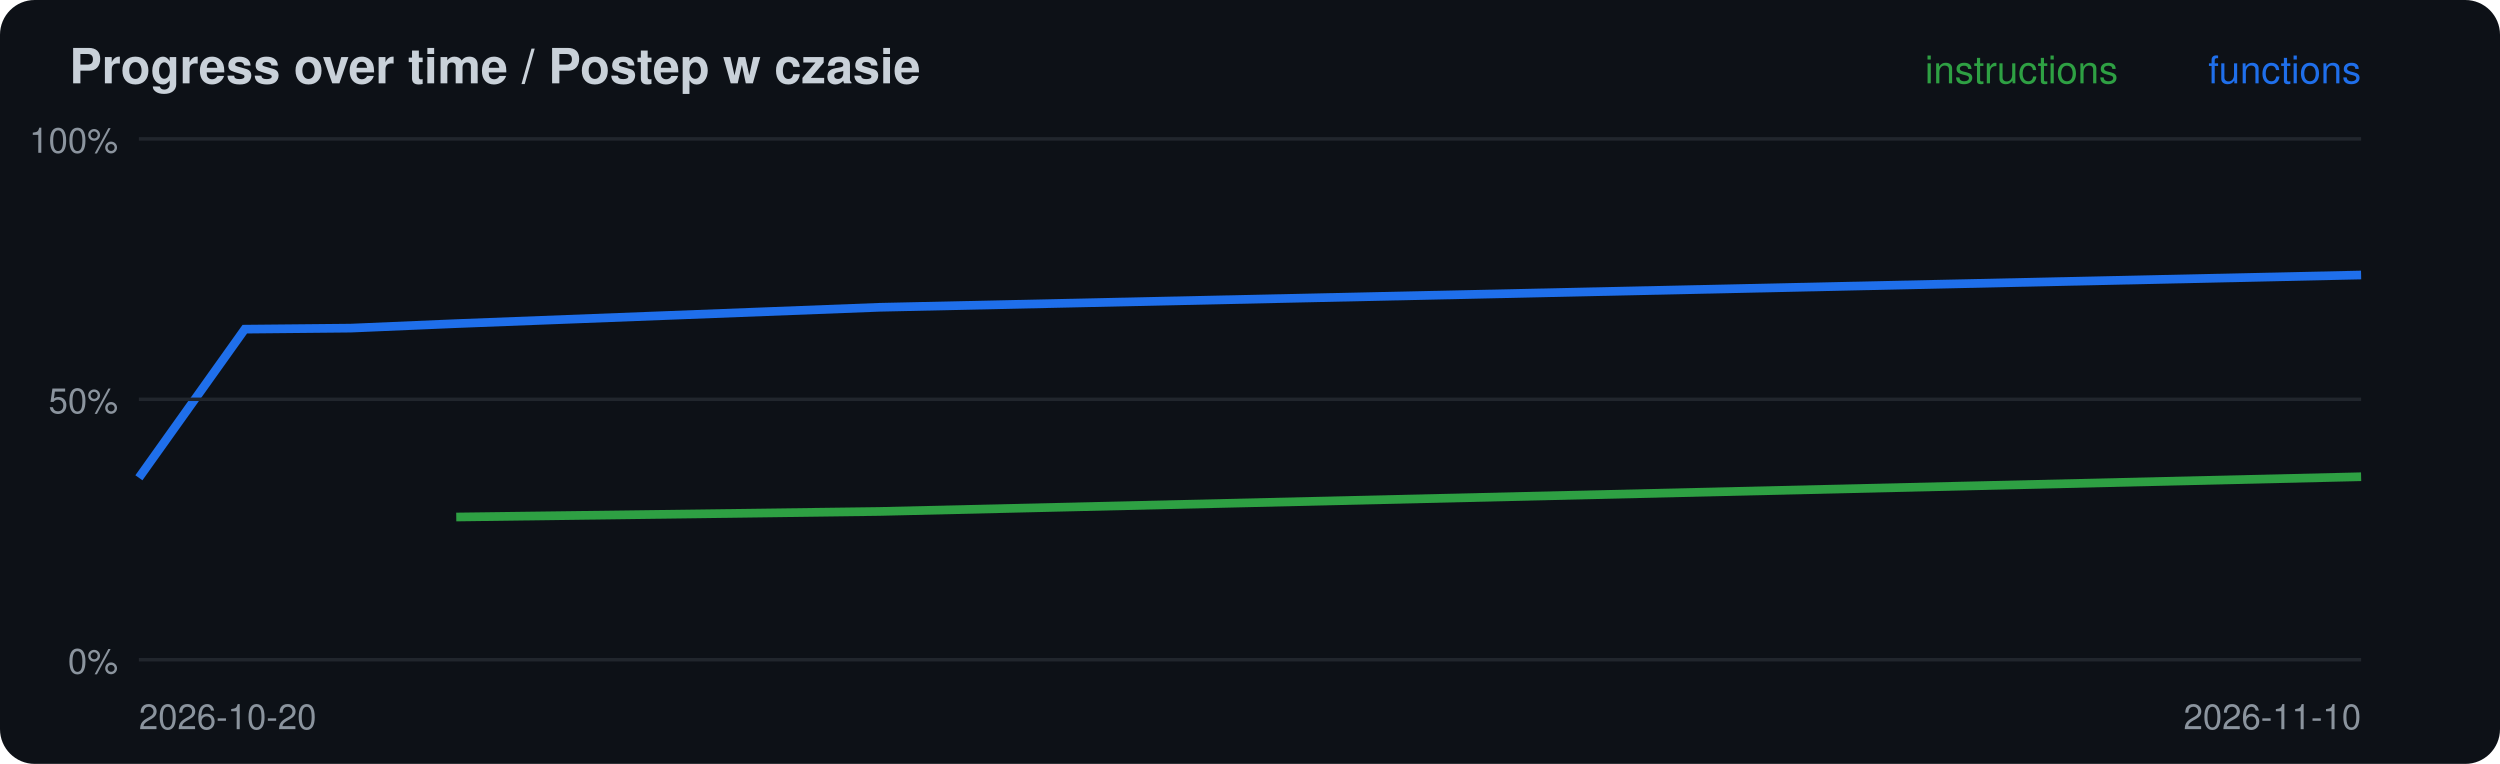
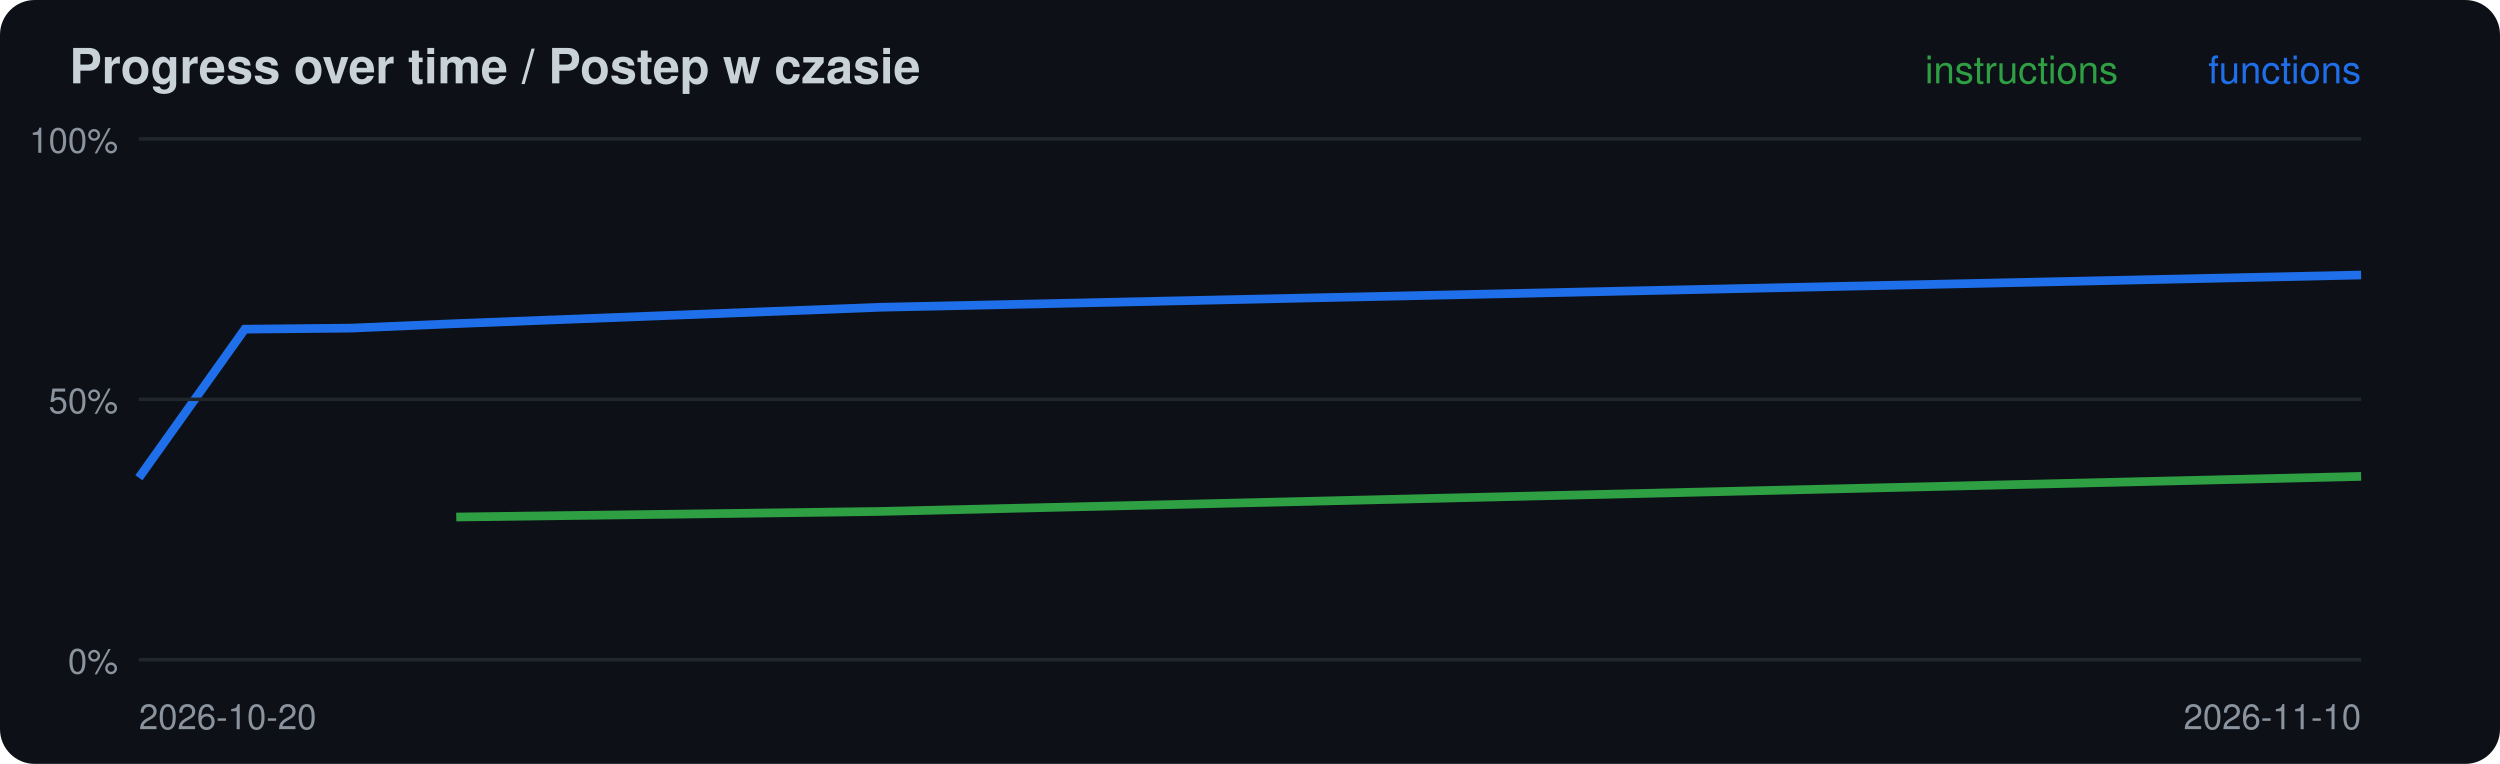
<svg xmlns="http://www.w3.org/2000/svg" width="720" height="220" viewBox="0 0 720 220">
  <rect width="720" height="220" rx="10" fill="#0d1117" />
  <text x="20" y="24" font-family="-apple-system,Segoe UI,Helvetica,Arial,sans-serif" font-size="14" font-weight="600" fill="#c9d1d9">Progress over time / Postep w czasie</text>
-   <polyline points="131.4,148.9 253.3,147.3 680.0,137.3" fill="none" stroke="#2ea043" stroke-width="2.5" />
+   <polyline points="131.4,148.9 253.3,147.3 680.0,137.2" fill="none" stroke="#2ea043" stroke-width="2.5" />
  <polyline points="40.0,137.6 70.5,94.8 101.0,94.5 131.4,93.2 253.3,88.5 680.0,79.2" fill="none" stroke="#1f6feb" stroke-width="2.5" />
  <line x1="40" x2="680" y1="190.0" y2="190.0" stroke="#21262d" />
  <text x="34" y="194.0" font-family="-apple-system,Segoe UI,Helvetica,Arial,sans-serif" font-size="10" fill="#8b949e" text-anchor="end">0%</text>
  <line x1="40" x2="680" y1="115.0" y2="115.0" stroke="#21262d" />
  <text x="34" y="119.0" font-family="-apple-system,Segoe UI,Helvetica,Arial,sans-serif" font-size="10" fill="#8b949e" text-anchor="end">50%</text>
  <line x1="40" x2="680" y1="40.0" y2="40.0" stroke="#21262d" />
  <text x="34" y="44.0" font-family="-apple-system,Segoe UI,Helvetica,Arial,sans-serif" font-size="10" fill="#8b949e" text-anchor="end">100%</text>
  <text x="40" y="210" font-family="-apple-system,Segoe UI,Helvetica,Arial,sans-serif" font-size="10" fill="#8b949e">2026-10-20</text>
  <text x="680" y="24" font-family="-apple-system,Segoe UI,Helvetica,Arial,sans-serif" font-size="11" fill="#1f6feb" text-anchor="end">functions</text>
  <text x="610" y="24" font-family="-apple-system,Segoe UI,Helvetica,Arial,sans-serif" font-size="11" fill="#2ea043" text-anchor="end">instructions</text>
  <text x="680" y="210" font-family="-apple-system,Segoe UI,Helvetica,Arial,sans-serif" font-size="10" fill="#8b949e" text-anchor="end">2026-11-10</text>
</svg>
